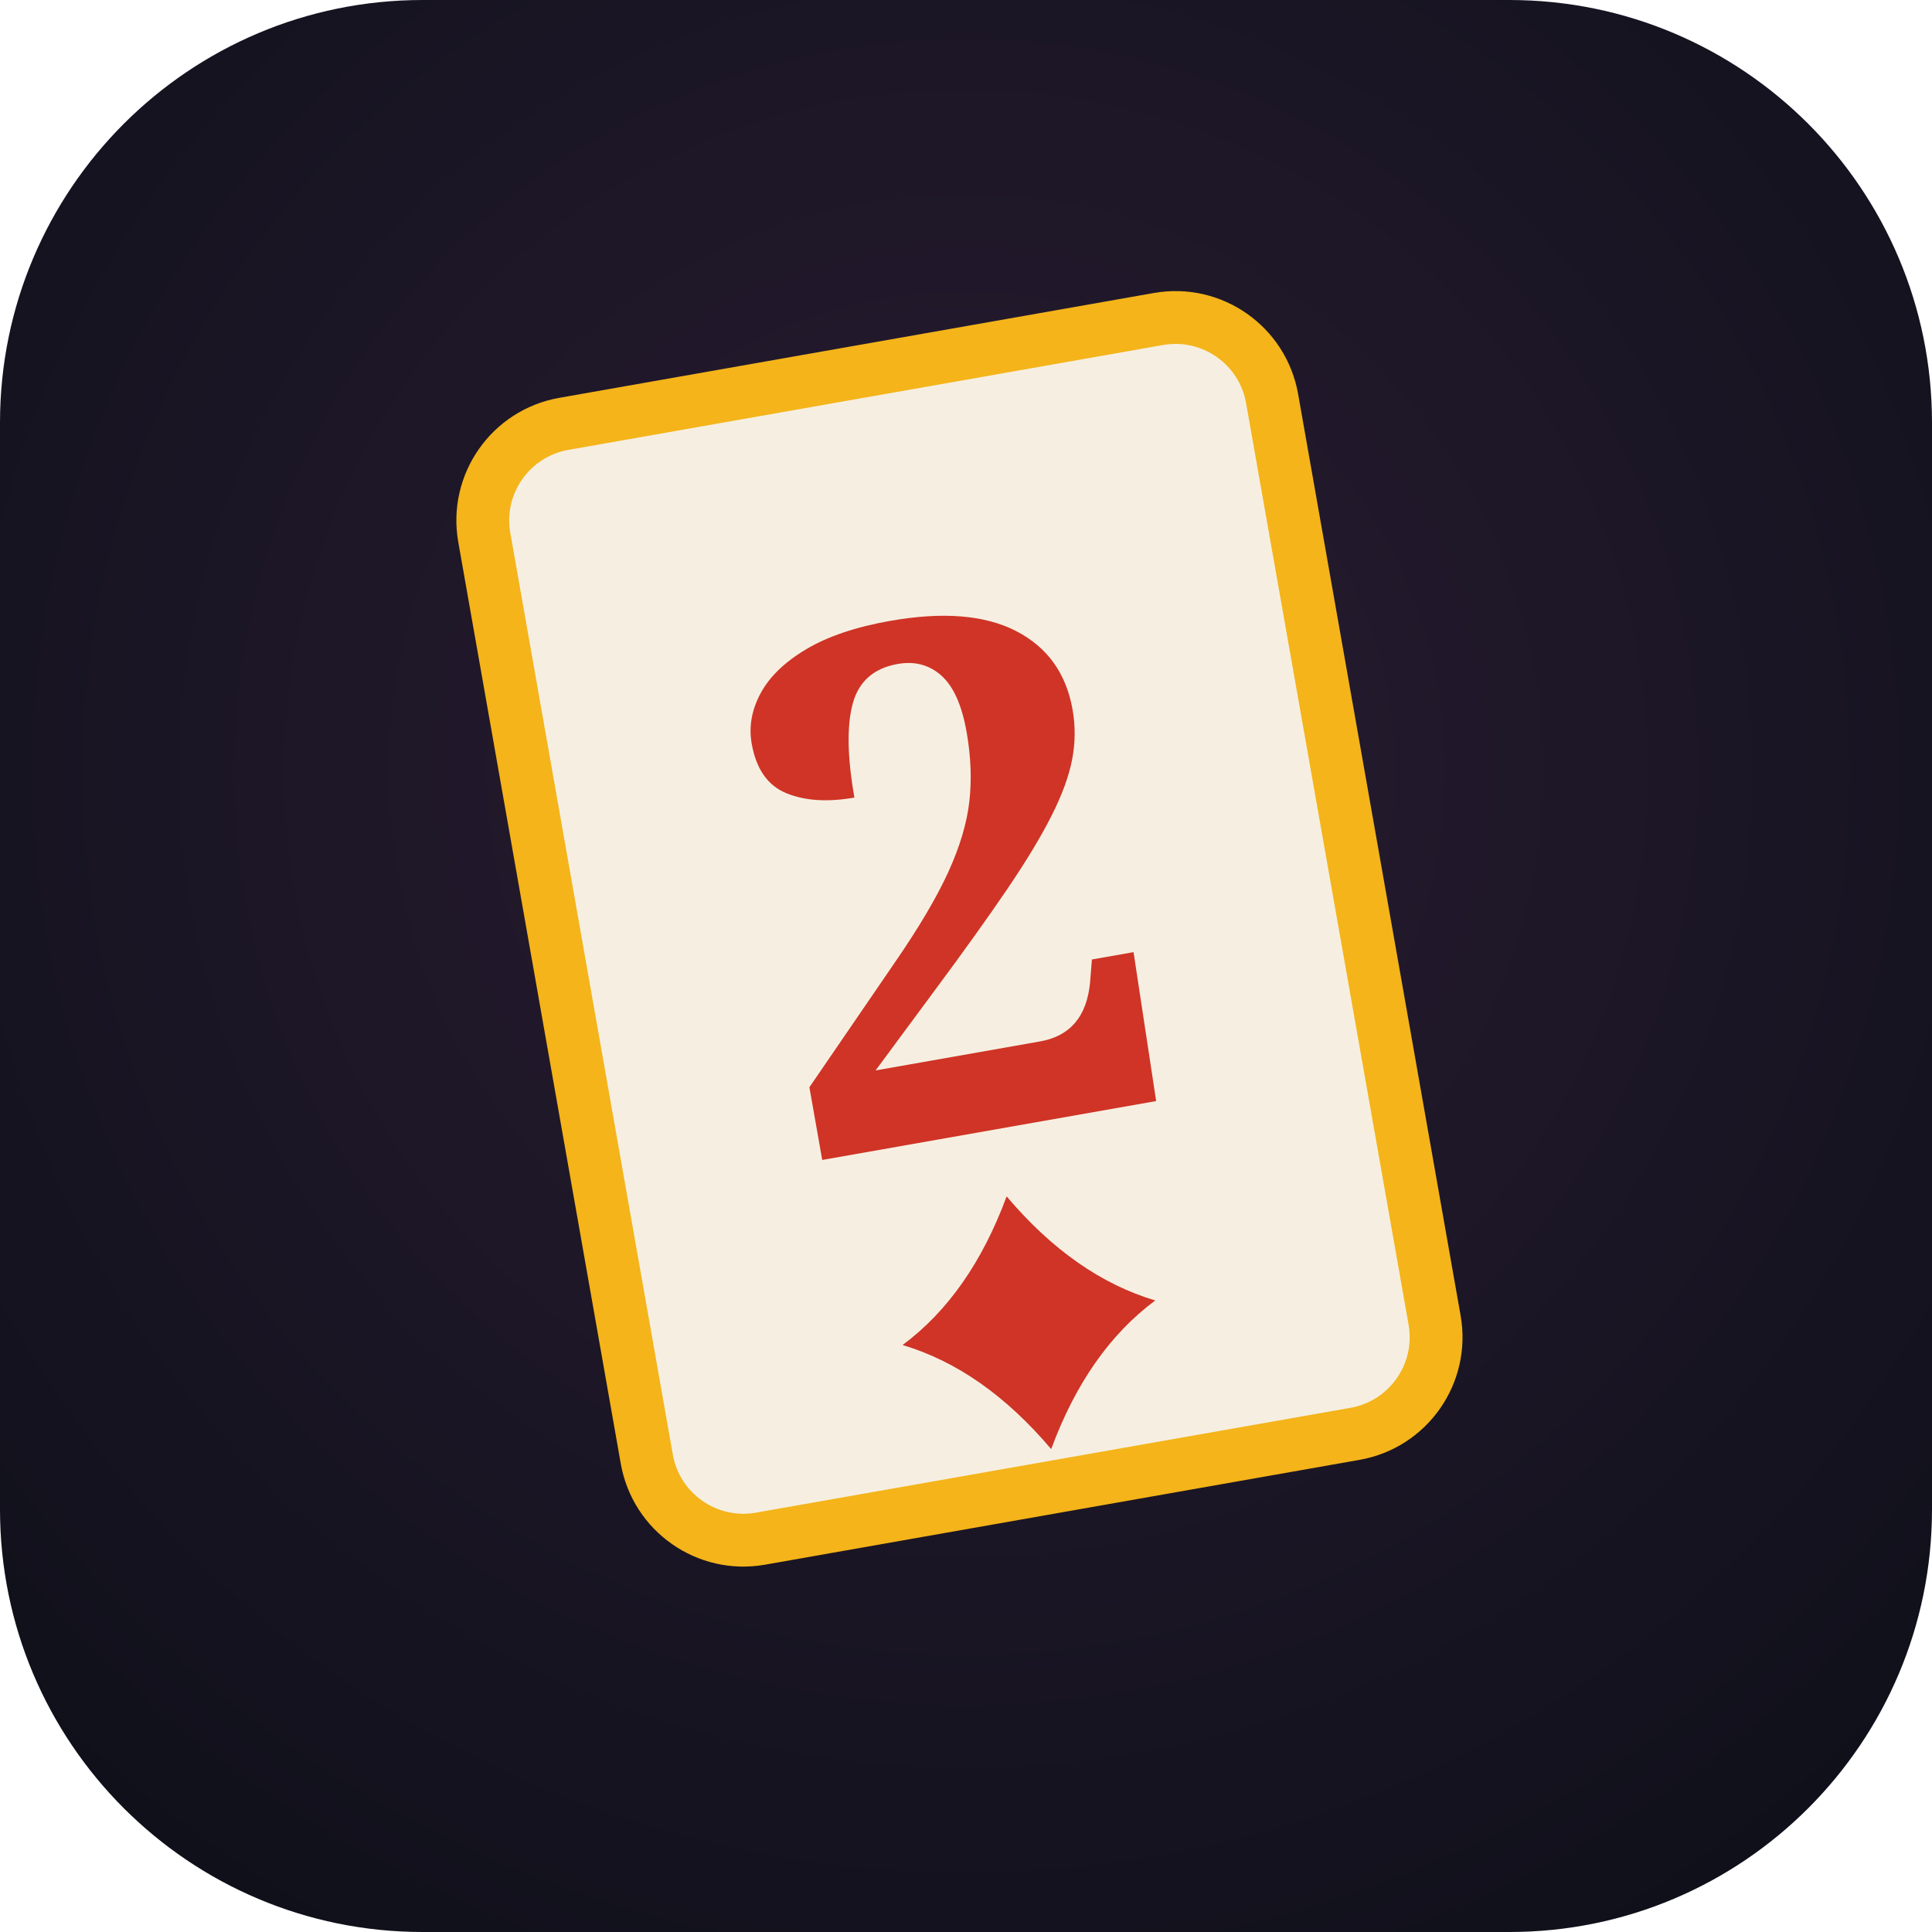
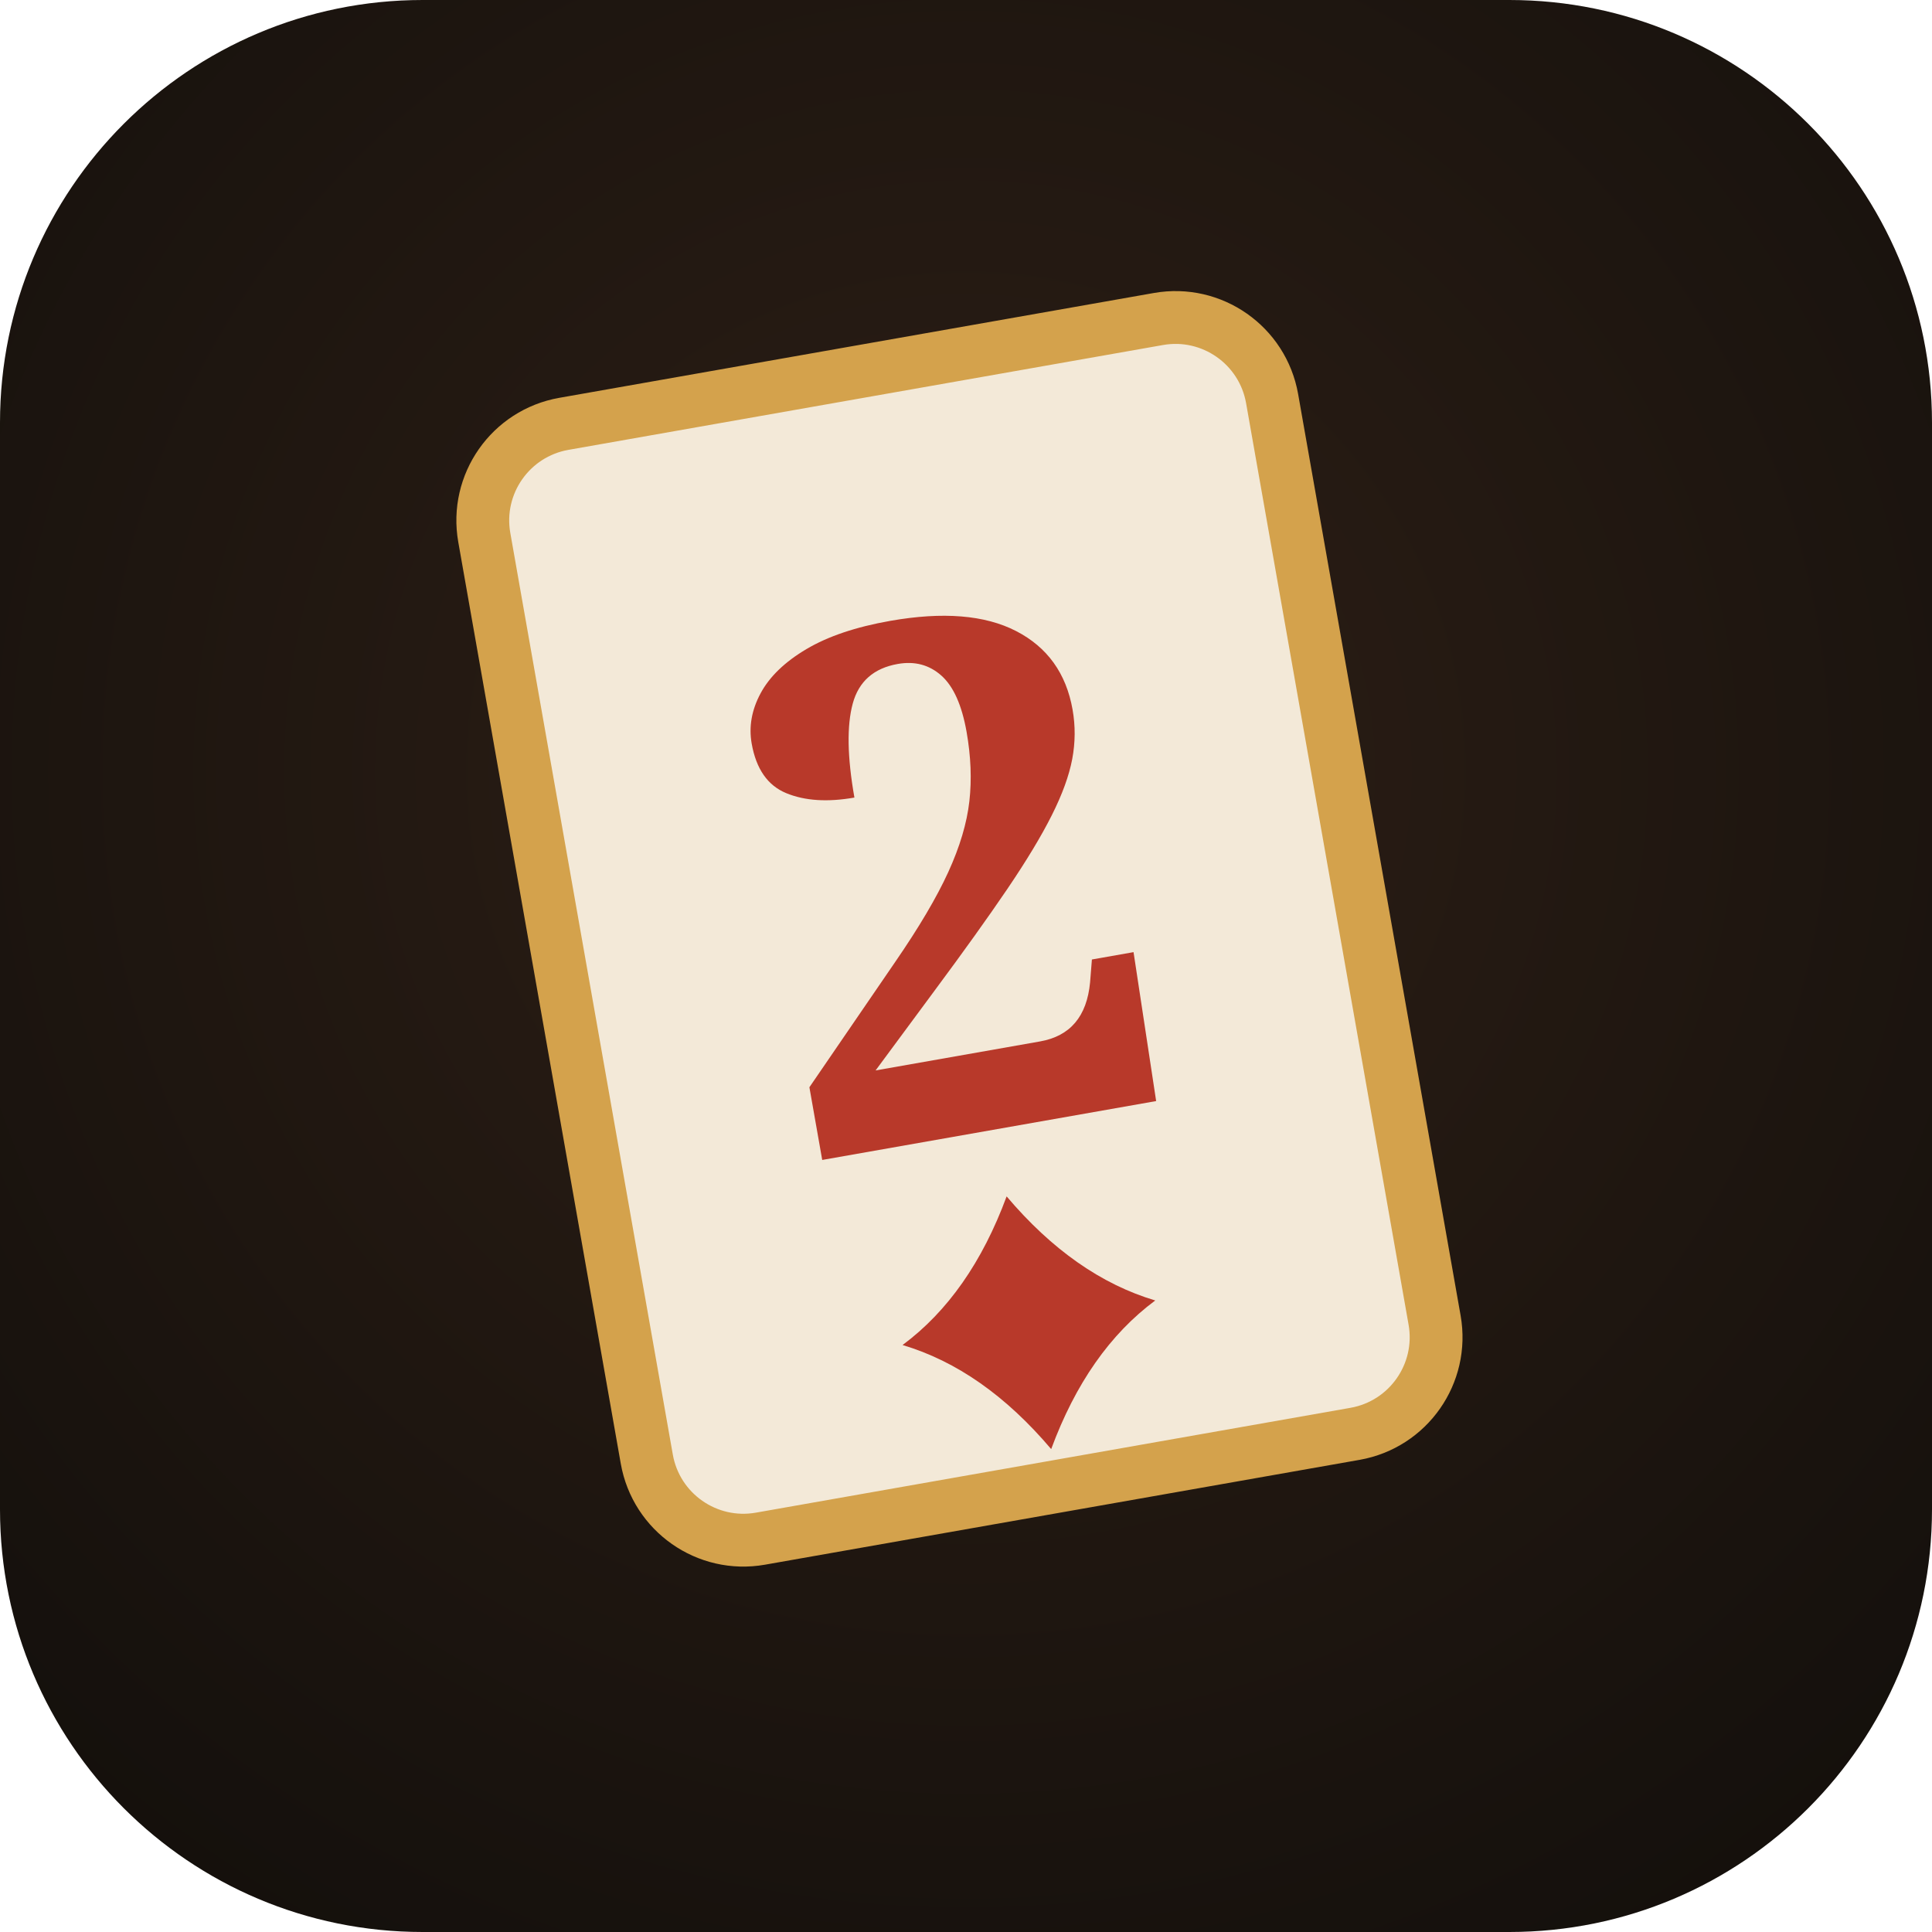
<svg xmlns="http://www.w3.org/2000/svg" viewBox="0 0 512 512">
  <defs>
    <radialGradient id="bg" cx="50%" cy="40%" r="70%">
-       <stop offset="0" stop-color="#2a1d33" />
-       <stop offset="1" stop-color="#0f101a" />
+       <stop offset="0" stop-color="#2e1f16" />
+       <stop offset="1" stop-color="#14100c" />
    </radialGradient>
  </defs>
  <rect width="512" height="512" rx="112" fill="url(#bg)" />
  <g transform="rotate(-10 256 256)">
-     <rect x="150" y="96" width="212" height="300" rx="26" fill="#f6efe1" stroke="#f4b41a" stroke-width="14" />
-     <text x="256" y="300" font-family="Georgia, serif" font-weight="900" font-size="190" text-anchor="middle" fill="#cf3426">2</text>
-     <path d="M256 318 q14 24 34 34 -20 10 -34 34 -14 -24 -34 -34 20 -10 34 -34z" fill="#cf3426" />
+     <rect x="150" y="96" width="212" height="300" rx="26" fill="#f3e9d8" stroke="#d4a24c" stroke-width="14" />
+     <text x="256" y="300" font-family="Georgia, serif" font-weight="900" font-size="190" text-anchor="middle" fill="#b8392a">2</text>
+     <path d="M256 318 q14 24 34 34 -20 10 -34 34 -14 -24 -34 -34 20 -10 34 -34z" fill="#b8392a" />
  </g>
</svg>
